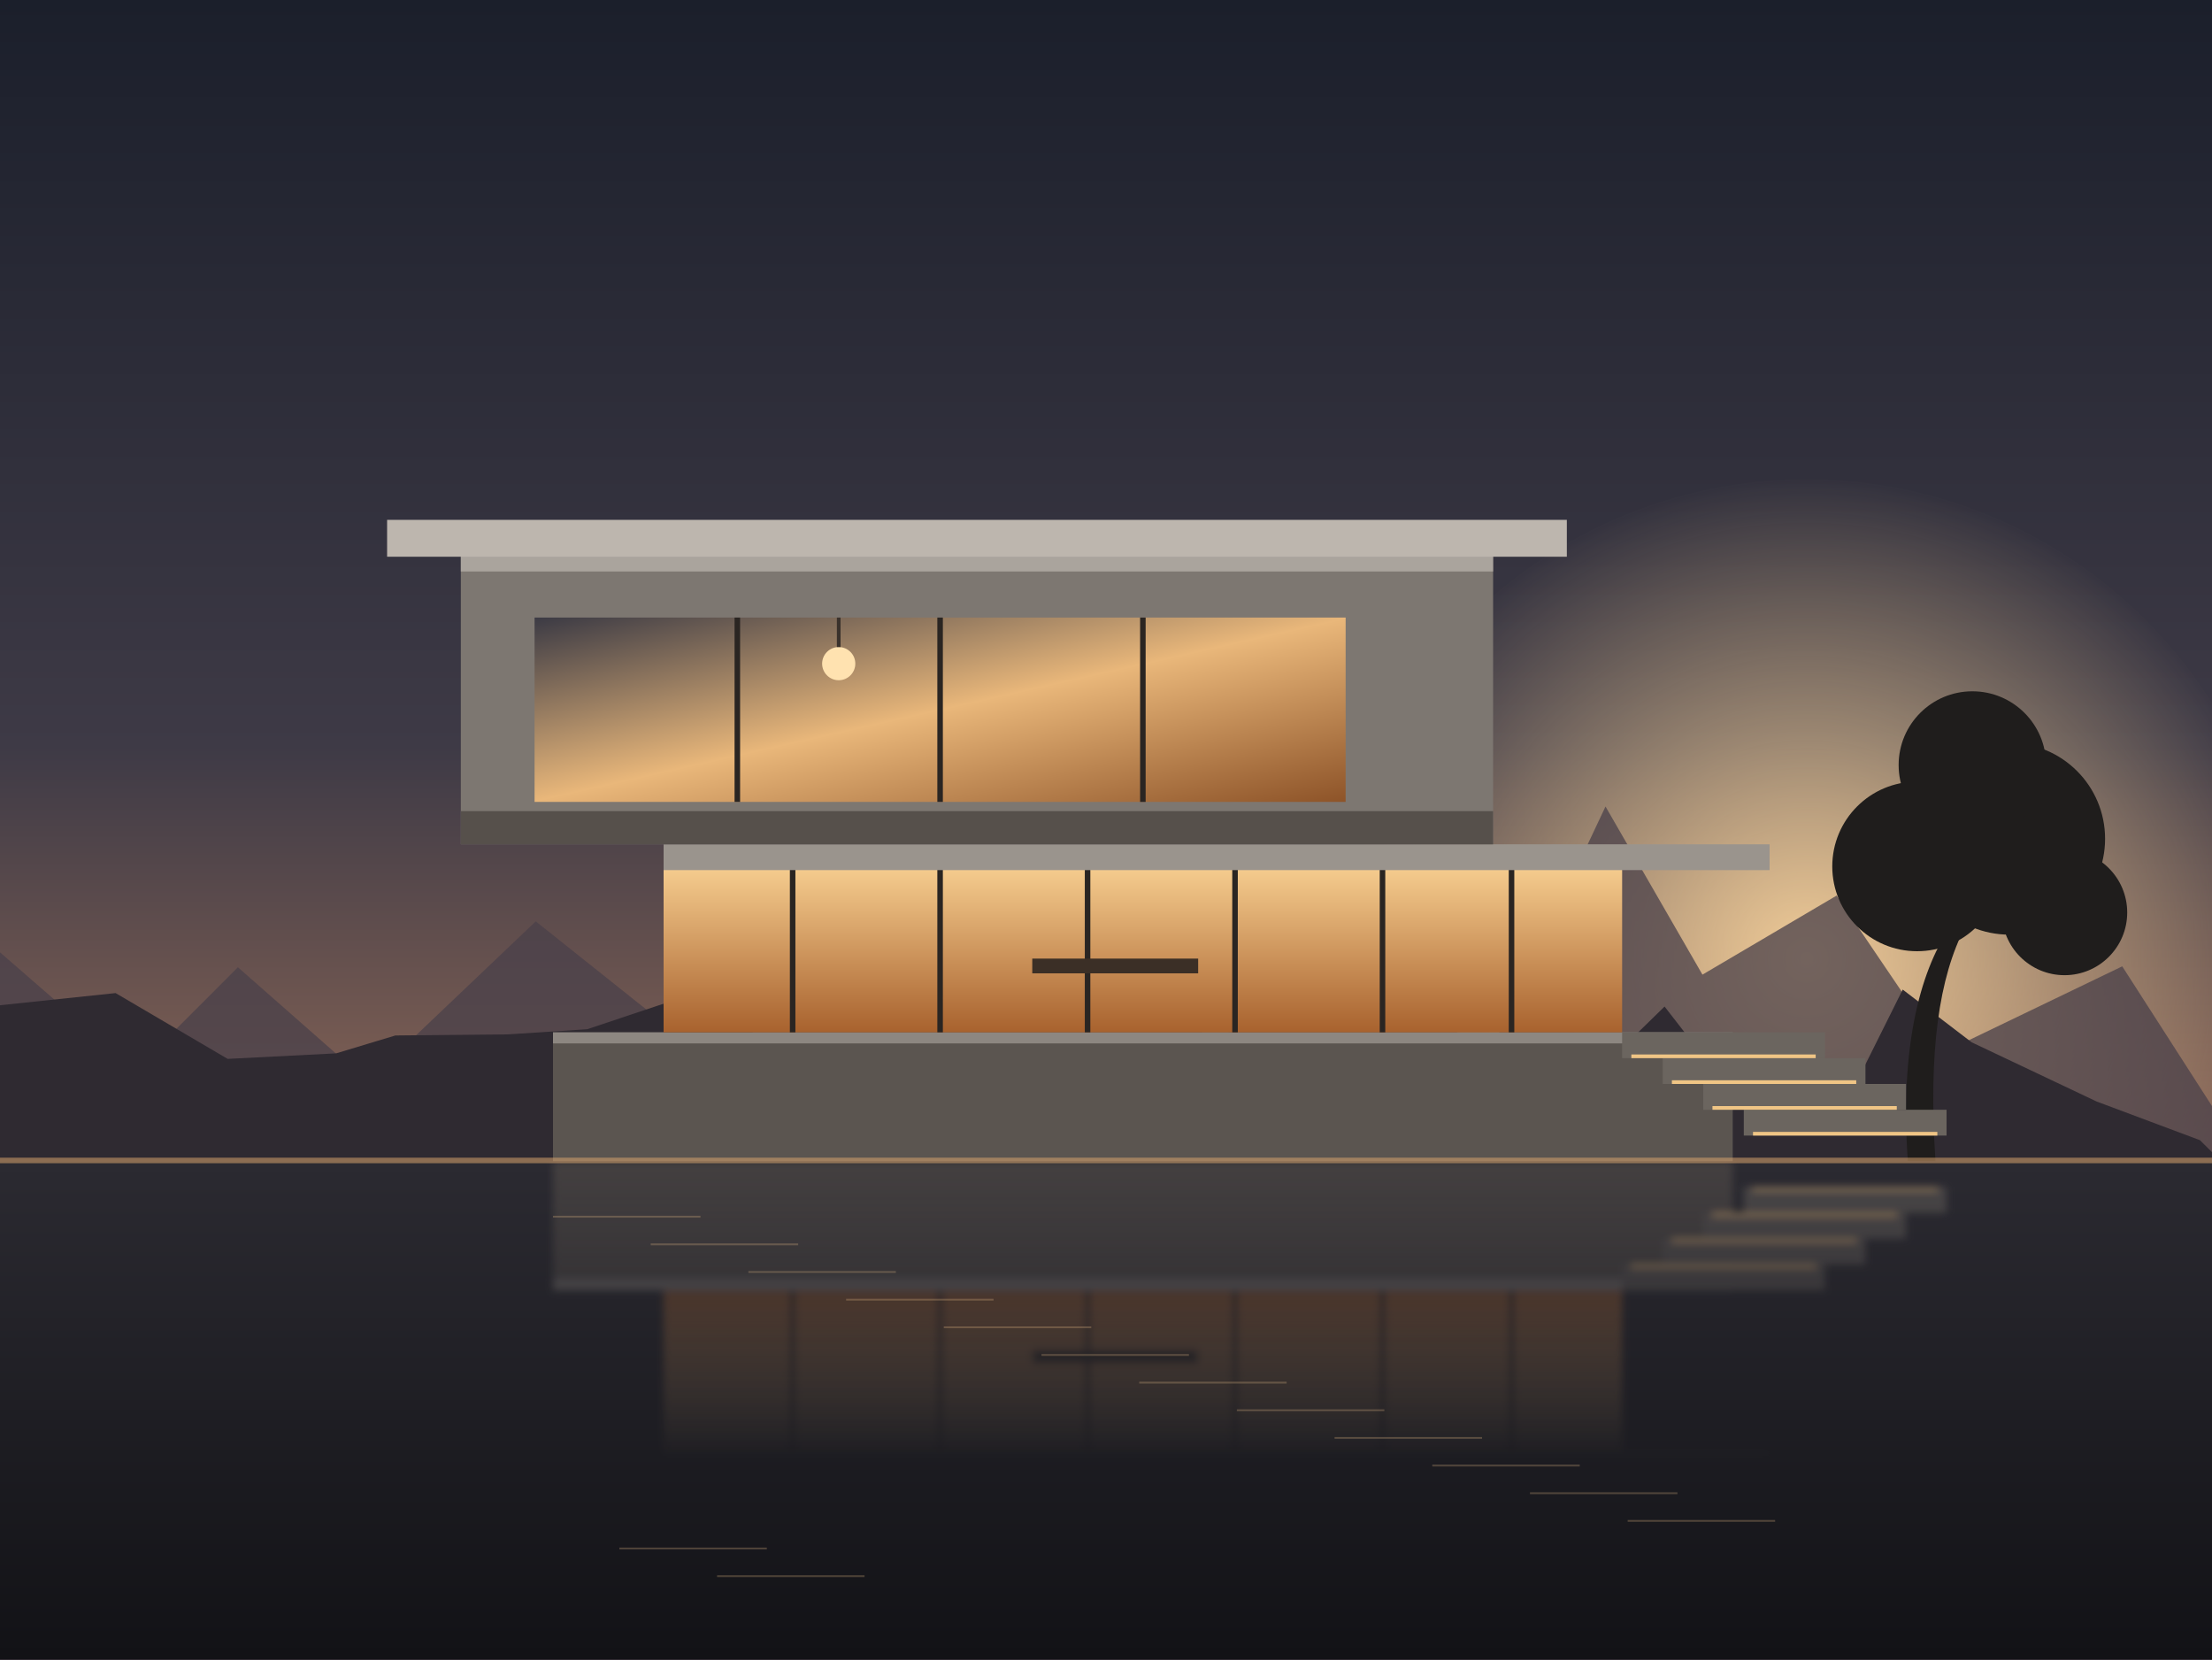
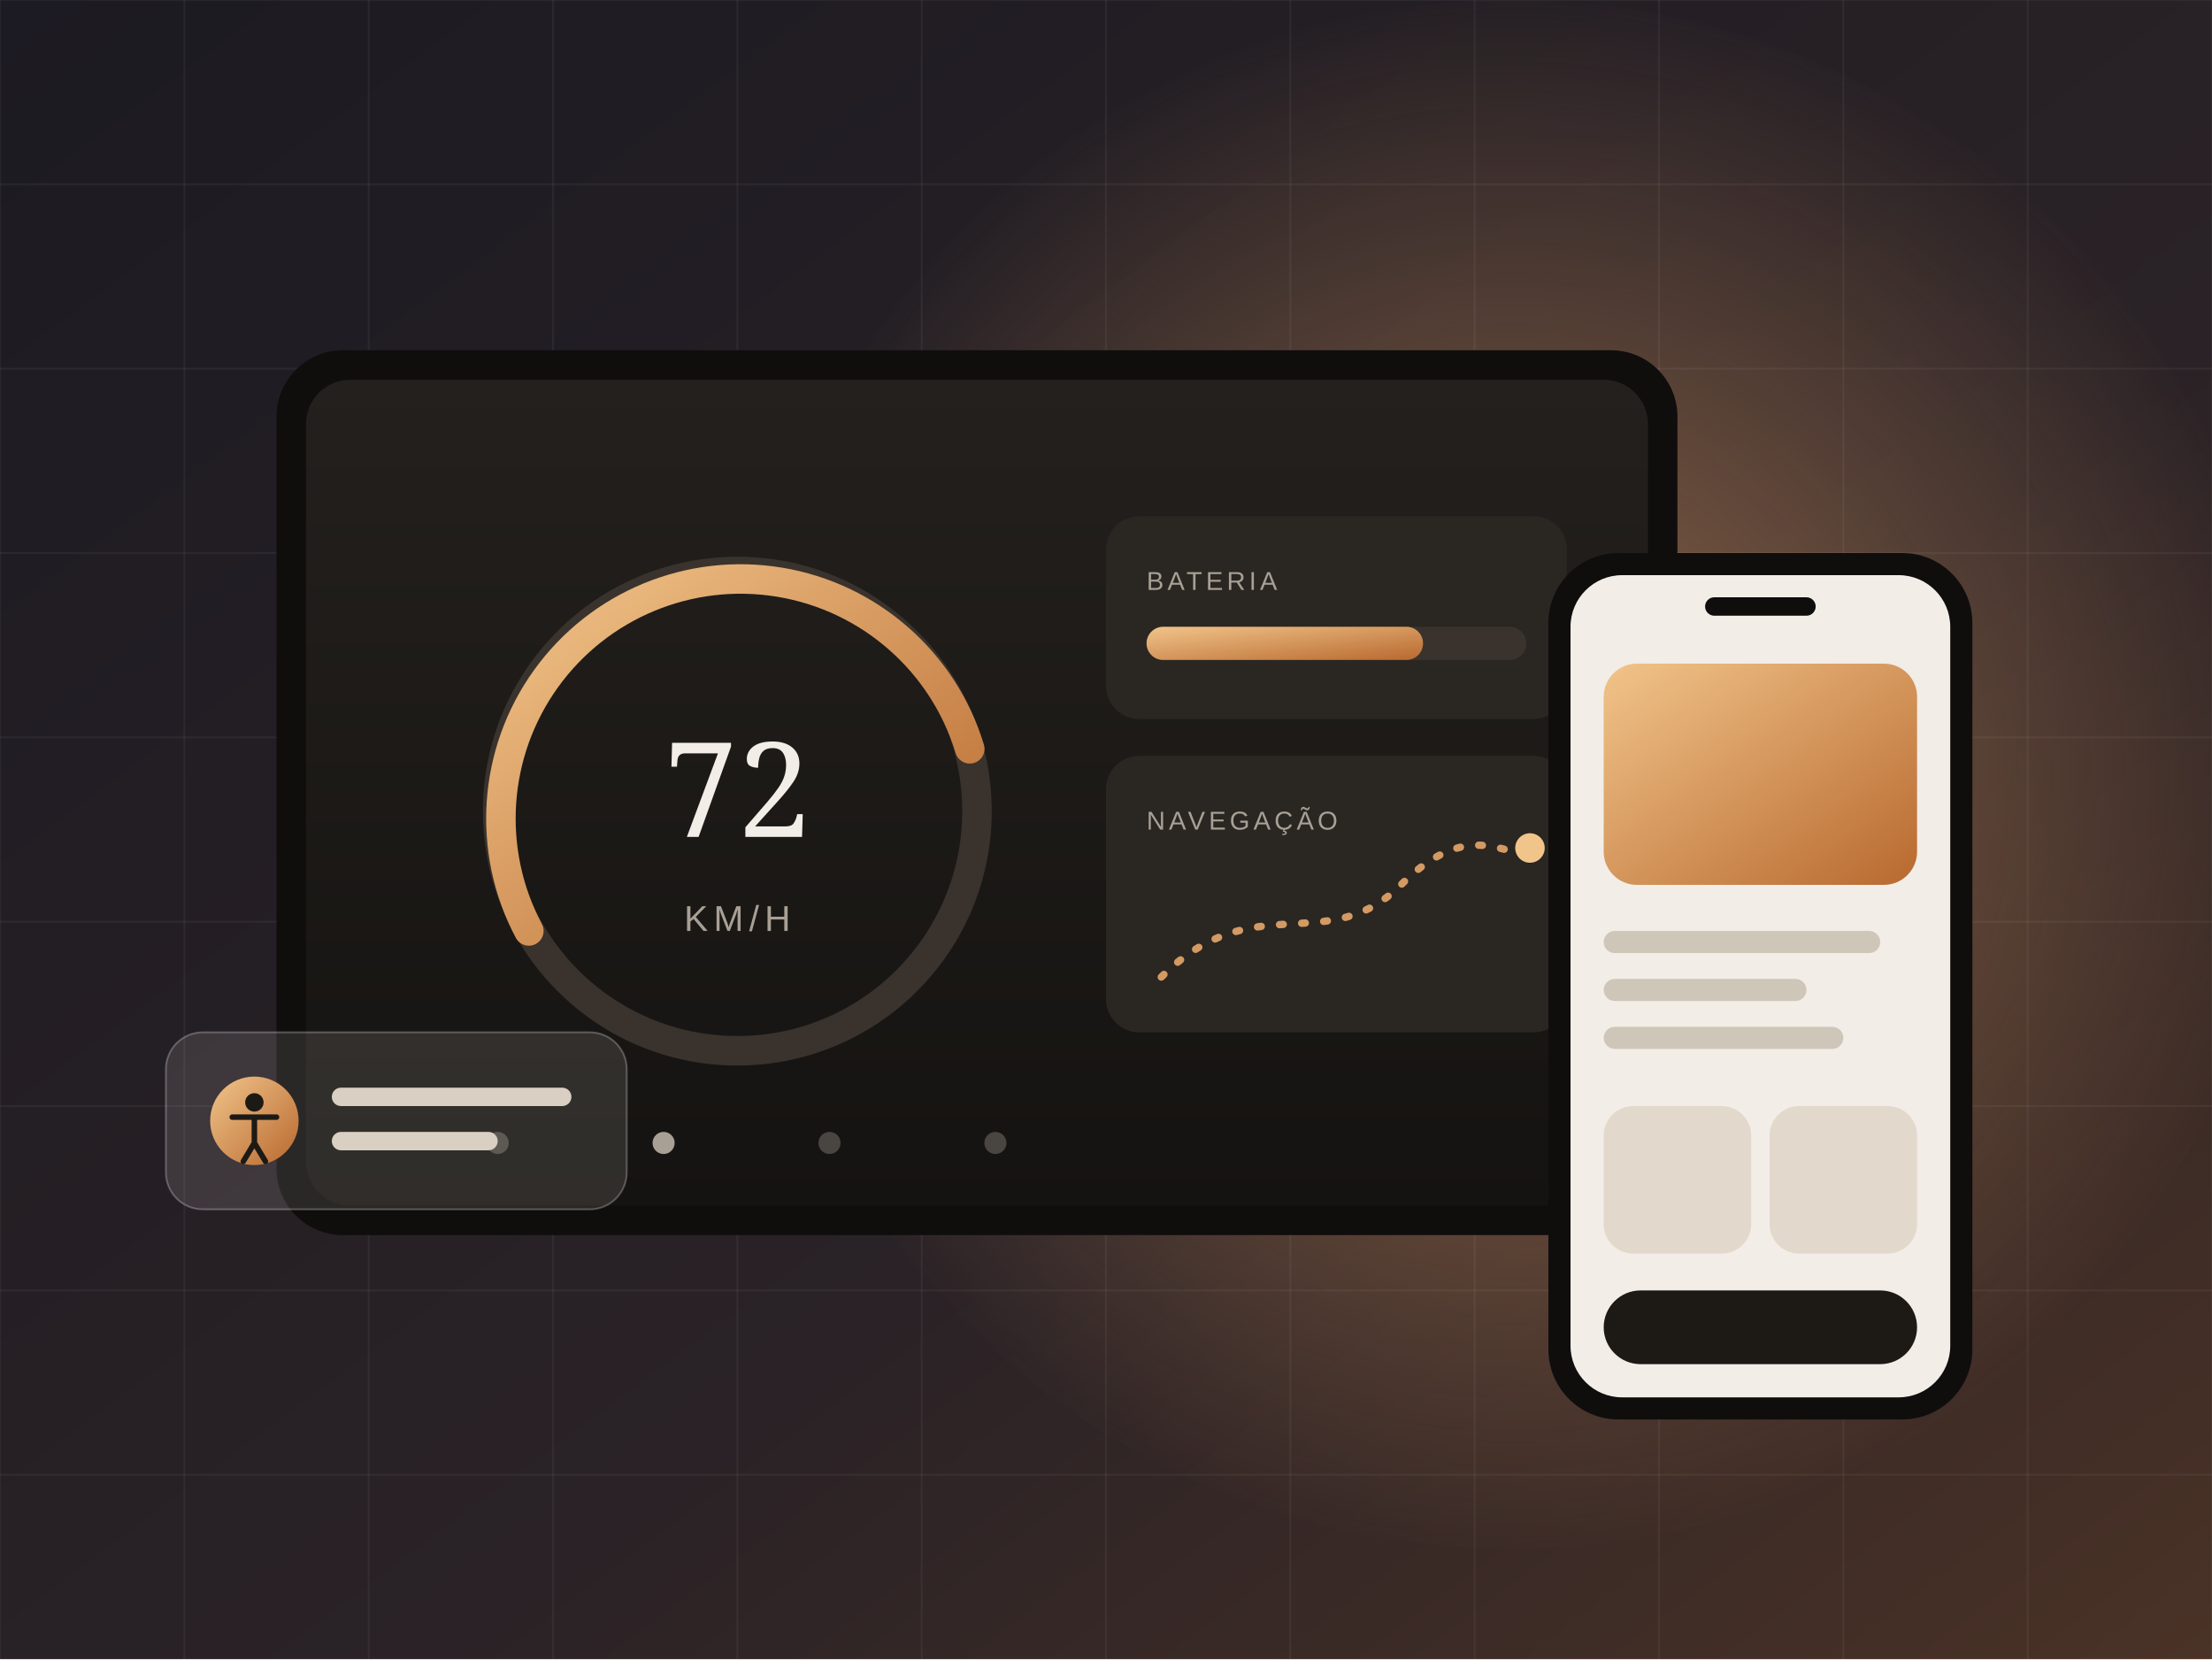
<svg xmlns="http://www.w3.org/2000/svg" viewBox="0 0 1200 900" width="1200" height="900">
  <defs>
-     <linearGradient id="sky" x1="0" y1="0" x2="0" y2="1">
-       <stop offset="0" stop-color="#1b1f2b" />
-       <stop offset=".45" stop-color="#3e3a46" />
-       <stop offset=".7" stop-color="#8a6656" />
-       <stop offset=".82" stop-color="#d49a68" />
+     <linearGradient id="warm" x1="0" y1="0" x2="1" y2="1">
+       <stop offset="0" stop-color="#f1c48a" />
+       <stop offset="1" stop-color="#b8692f" />
    </linearGradient>
-     <linearGradient id="glass" x1="0" y1="0" x2="0" y2="1">
-       <stop offset="0" stop-color="#f6cd8f" />
-       <stop offset="1" stop-color="#a8622e" />
+     <radialGradient id="halo" cx=".5" cy=".5" r=".5">
+       <stop offset="0" stop-color="#e3a066" stop-opacity=".55" />
+       <stop offset="1" stop-color="#e3a066" stop-opacity="0" />
+     </radialGradient>
+     <linearGradient id="screen" x1="0" y1="0" x2="0" y2="1">
+       <stop offset="0" stop-color="#23201d" />
+       <stop offset="1" stop-color="#151311" />
    </linearGradient>
-     <linearGradient id="glass2" x1="0" y1="0" x2="1" y2="1">
-       <stop offset="0" stop-color="#3b3a44" />
-       <stop offset=".5" stop-color="#e9b77a" />
-       <stop offset="1" stop-color="#8d5328" />
+     <linearGradient id="bg" x1="0" y1="0" x2="1" y2="1">
+       <stop offset="0" stop-color="#1c1a22" />
+       <stop offset=".6" stop-color="#2a2226" />
+       <stop offset="1" stop-color="#4a3226" />
    </linearGradient>
-     <linearGradient id="water" x1="0" y1="0" x2="0" y2="1">
-       <stop offset="0" stop-color="#2b2a31" />
-       <stop offset="1" stop-color="#121216" />
-     </linearGradient>
-     <linearGradient id="fade" x1="0" y1="0" x2="0" y2="1">
-       <stop offset="0" stop-color="#fff" stop-opacity=".5" />
-       <stop offset=".6" stop-color="#fff" stop-opacity="0" />
-     </linearGradient>
-     <mask id="refl">
-       <rect x="0" y="630" width="1200" height="270" fill="url(#fade)" />
-     </mask>
-     <radialGradient id="sun" cx=".5" cy=".5" r=".5">
-       <stop offset="0" stop-color="#ffd9a0" stop-opacity=".9" />
-       <stop offset="1" stop-color="#ffd9a0" stop-opacity="0" />
-     </radialGradient>
-     <filter id="blur">
-       <feGaussianBlur stdDeviation="2" />
-     </filter>
  </defs>
-   <rect width="1200" height="900" fill="url(#sky)" />
-   <circle cx="980" cy="520" r="260" fill="url(#sun)" />
-   <polygon points="0,600 0,516.6 73.404,580.4 129.067,524.7 199.424,586.6 290.641,499.8 355.647,551.6 441.398,488.2 487.686,515.2 542.85,485.8 593.697,504.7 662.984,570.0 707.788,440.3 804.101,579.5 870.978,437.5 923.57,528.7 996.387,485.8 1054.114,571.0 1151.308,524.2 1200,600 1200,1000 0,1000" fill="#4a4049" opacity=".75" />
-   <polygon points="0,625 0,545.3 62.705,538.7 123.499,574.4 182.341,571.4 214.497,561.7 275.73,561.1 318.592,558.3 386.496,535.6 452.243,608.6 487.642,566.1 550.924,610.3 598.592,596.9 648.381,564.7 680.003,575.8 740.332,586.0 799.697,614.1 865.956,582.2 903.021,546.0 940.478,594.3 1001.004,599.4 1032.212,536.8 1069.615,565.4 1137.371,597.5 1193.462,618.5 1200,625 1200,1025 0,1025" fill="#2f2a31" />
-   <g fill="#1f1d1c">
-     <path d="M1035 630 C1030 560 1045 520 1060 500 L1066 503 C1052 530 1046 570 1050 630Z" />
-     <circle cx="1040" cy="470" r="46" />
-     <circle cx="1090" cy="455" r="52" />
-     <circle cx="1070" cy="415" r="40" />
-     <circle cx="1120" cy="495" r="34" />
+   <rect width="1200" height="900" fill="url(#bg)" />
+   <circle cx="820" cy="420" r="420" fill="url(#halo)" />
+   <g stroke="#ffffff" stroke-opacity=".05">
+     <line x1="0" y1="0" x2="0" y2="900" />
+     <line x1="100" y1="0" x2="100" y2="900" />
+     <line x1="200" y1="0" x2="200" y2="900" />
+     <line x1="300" y1="0" x2="300" y2="900" />
+     <line x1="400" y1="0" x2="400" y2="900" />
+     <line x1="500" y1="0" x2="500" y2="900" />
+     <line x1="600" y1="0" x2="600" y2="900" />
+     <line x1="700" y1="0" x2="700" y2="900" />
+     <line x1="800" y1="0" x2="800" y2="900" />
+     <line x1="900" y1="0" x2="900" y2="900" />
+     <line x1="1000" y1="0" x2="1000" y2="900" />
+     <line x1="1100" y1="0" x2="1100" y2="900" />
+     <line x1="1200" y1="0" x2="1200" y2="900" />
+     <line x1="0" y1="0" x2="1200" y2="0" />
+     <line x1="0" y1="100" x2="1200" y2="100" />
+     <line x1="0" y1="200" x2="1200" y2="200" />
+     <line x1="0" y1="300" x2="1200" y2="300" />
+     <line x1="0" y1="400" x2="1200" y2="400" />
+     <line x1="0" y1="500" x2="1200" y2="500" />
+     <line x1="0" y1="600" x2="1200" y2="600" />
+     <line x1="0" y1="700" x2="1200" y2="700" />
+     <line x1="0" y1="800" x2="1200" y2="800" />
+     <line x1="0" y1="900" x2="1200" y2="900" />
  </g>
-   <g transform="translate(0 0)">
-     <rect x="300" y="560" width="640" height="70" fill="#5b5550" />
-     <rect x="300" y="560" width="640" height="6" fill="#8d8781" />
-     <rect x="360" y="470" width="520" height="90" fill="url(#glass)" />
-     <g stroke="#2a2522" stroke-width="3">
-       <line x1="430" y1="470" x2="430" y2="560" />
-       <line x1="510" y1="470" x2="510" y2="560" />
-       <line x1="590" y1="470" x2="590" y2="560" />
-       <line x1="670" y1="470" x2="670" y2="560" />
-       <line x1="750" y1="470" x2="750" y2="560" />
-       <line x1="820" y1="470" x2="820" y2="560" />
+   <g transform="translate(150 190)">
+     <rect width="760" height="480" rx="36" fill="#0f0e0d" />
+     <rect x="16" y="16" width="728" height="448" rx="24" fill="url(#screen)" />
+     <circle cx="250" cy="250" r="130" fill="none" stroke="#3a332d" stroke-width="16" />
+     <path d="M136.9 315 A130 130 0 1 1 376.1 216.2" fill="none" stroke="url(#warm)" stroke-width="16" stroke-linecap="round" />
+     <text x="250" y="264" text-anchor="middle" font-family="Georgia,serif" font-size="71.5" fill="#f2ede6">72</text>
+     <text x="250" y="315" text-anchor="middle" font-family="Arial,sans-serif" font-size="19.5" letter-spacing="3" fill="#a8a095">KM/H</text>
+     <g transform="translate(450 90)">
+       <rect width="250" height="110" rx="18" fill="#2a2622" />
+       <text x="22" y="40" font-family="Arial,sans-serif" font-size="14" letter-spacing="2" fill="#a8a095">BATERIA</text>
+       <rect x="22" y="60" width="206" height="18" rx="9" fill="#3a332d" />
+       <rect x="22" y="60" width="150" height="18" rx="9" fill="url(#warm)" />
+       <rect y="130" width="250" height="150" rx="18" fill="#2a2622" />
+       <text x="22" y="170" font-family="Arial,sans-serif" font-size="14" letter-spacing="2" fill="#a8a095">NAVEGAÇÃO</text>
+       <path d="M30 250 C80 200 120 240 160 200 S220 190 230 180" fill="none" stroke="#d39a63" stroke-width="4" stroke-linecap="round" stroke-dasharray="2 10" />
+       <circle cx="230" cy="180" r="8" fill="#f1c48a" />
    </g>
-     <rect x="360" y="458" width="600" height="14" fill="#9a948d" />
-     <rect x="250" y="300" width="560" height="158" fill="#7d7771" />
-     <rect x="250" y="300" width="560" height="10" fill="#aaa49d" />
-     <rect x="250" y="440" width="560" height="18" fill="#56504b" />
-     <rect x="290" y="335" width="440" height="100" fill="url(#glass2)" />
-     <g stroke="#2a2522" stroke-width="3">
-       <line x1="400" y1="335" x2="400" y2="435" />
-       <line x1="510" y1="335" x2="510" y2="435" />
-       <line x1="620" y1="335" x2="620" y2="435" />
-     </g>
-     <rect x="210" y="282" width="640" height="20" fill="#bdb6ae" />
-     <circle cx="455" cy="360" r="9" fill="#ffe2b0" />
-     <line x1="455" y1="335" x2="455" y2="351" stroke="#3a322c" stroke-width="2" />
-     <rect x="560" y="520" width="90" height="8" fill="#3b2f26" />
-     <g fill="#6b655f">
-       <rect x="880" y="560" width="110" height="14" />
-       <rect x="902" y="574" width="110" height="14" />
-       <rect x="924" y="588" width="110" height="14" />
-       <rect x="946" y="602" width="110" height="14" />
-     </g>
-     <g fill="#ffcf8a" opacity=".9">
-       <rect x="885" y="572" width="100" height="2" />
-       <rect x="907" y="586" width="100" height="2" />
-       <rect x="929" y="600" width="100" height="2" />
-       <rect x="951" y="614" width="100" height="2" />
+     <g fill="#a8a095">
+       <circle cx="120" cy="430" r="6" opacity="0.35" />
+       <circle cx="210" cy="430" r="6" opacity="1" />
+       <circle cx="300" cy="430" r="6" opacity="0.35" />
+       <circle cx="390" cy="430" r="6" opacity="0.35" />
    </g>
  </g>
-   <rect x="0" y="630" width="1200" height="270" fill="url(#water)" />
-   <g mask="url(#refl)" filter="url(#blur)">
-     <g transform="translate(0 1260) scale(1 -1)">
-       <g transform="translate(0 0)">
-         <rect x="300" y="560" width="640" height="70" fill="#5b5550" />
-         <rect x="300" y="560" width="640" height="6" fill="#8d8781" />
-         <rect x="360" y="470" width="520" height="90" fill="url(#glass)" />
-         <g stroke="#2a2522" stroke-width="3">
-           <line x1="430" y1="470" x2="430" y2="560" />
-           <line x1="510" y1="470" x2="510" y2="560" />
-           <line x1="590" y1="470" x2="590" y2="560" />
-           <line x1="670" y1="470" x2="670" y2="560" />
-           <line x1="750" y1="470" x2="750" y2="560" />
-           <line x1="820" y1="470" x2="820" y2="560" />
-         </g>
-         <rect x="360" y="458" width="600" height="14" fill="#9a948d" />
-         <rect x="250" y="300" width="560" height="158" fill="#7d7771" />
-         <rect x="250" y="300" width="560" height="10" fill="#aaa49d" />
-         <rect x="250" y="440" width="560" height="18" fill="#56504b" />
-         <rect x="290" y="335" width="440" height="100" fill="url(#glass2)" />
-         <g stroke="#2a2522" stroke-width="3">
-           <line x1="400" y1="335" x2="400" y2="435" />
-           <line x1="510" y1="335" x2="510" y2="435" />
-           <line x1="620" y1="335" x2="620" y2="435" />
-         </g>
-         <rect x="210" y="282" width="640" height="20" fill="#bdb6ae" />
-         <circle cx="455" cy="360" r="9" fill="#ffe2b0" />
-         <line x1="455" y1="335" x2="455" y2="351" stroke="#3a322c" stroke-width="2" />
-         <rect x="560" y="520" width="90" height="8" fill="#3b2f26" />
-         <g fill="#6b655f">
-           <rect x="880" y="560" width="110" height="14" />
-           <rect x="902" y="574" width="110" height="14" />
-           <rect x="924" y="588" width="110" height="14" />
-           <rect x="946" y="602" width="110" height="14" />
-         </g>
-         <g fill="#ffcf8a" opacity=".9">
-           <rect x="885" y="572" width="100" height="2" />
-           <rect x="907" y="586" width="100" height="2" />
-           <rect x="929" y="600" width="100" height="2" />
-           <rect x="951" y="614" width="100" height="2" />
-         </g>
-       </g>
-     </g>
+   <g transform="translate(840 300)">
+     <rect width="230" height="470" rx="38" fill="#0f0e0d" />
+     <rect x="12" y="12" width="206" height="446" rx="28" fill="#f2ede6" />
+     <rect x="85" y="24" width="60" height="10" rx="5" fill="#0f0e0d" />
+     <rect x="30" y="60" width="170" height="120" rx="18" fill="url(#warm)" />
+     <rect x="30" y="205" width="150" height="12" rx="6" fill="#cfc6ba" />
+     <rect x="30" y="231" width="110" height="12" rx="6" fill="#cfc6ba" />
+     <rect x="30" y="257" width="130" height="12" rx="6" fill="#cfc6ba" />
+     <rect x="30" y="300" width="80" height="80" rx="16" fill="#e2d8cc" />
+     <rect x="120" y="300" width="80" height="80" rx="16" fill="#e2d8cc" />
+     <rect x="30" y="400" width="170" height="40" rx="20" fill="#1d1a16" />
  </g>
-   <rect x="0" y="628" width="1200" height="3" fill="#d9a46d" opacity=".55" />
-   <g stroke="#f0c48c" stroke-opacity=".25">
-     <line x1="300" y1="660" x2="380" y2="660" />
-     <line x1="353" y1="675" x2="433" y2="675" />
-     <line x1="406" y1="690" x2="486" y2="690" />
-     <line x1="459" y1="705" x2="539" y2="705" />
-     <line x1="512" y1="720" x2="592" y2="720" />
-     <line x1="565" y1="735" x2="645" y2="735" />
-     <line x1="618" y1="750" x2="698" y2="750" />
-     <line x1="671" y1="765" x2="751" y2="765" />
-     <line x1="724" y1="780" x2="804" y2="780" />
-     <line x1="777" y1="795" x2="857" y2="795" />
-     <line x1="830" y1="810" x2="910" y2="810" />
-     <line x1="883" y1="825" x2="963" y2="825" />
-     <line x1="336" y1="840" x2="416" y2="840" />
-     <line x1="389" y1="855" x2="469" y2="855" />
+   <g transform="translate(90 560)">
+     <rect width="250" height="96" rx="20" fill="#f2ede6" fill-opacity=".12" stroke="#ffffff" stroke-opacity=".25" />
+     <circle cx="48" cy="48" r="24" fill="url(#warm)" />
+     <circle cx="48" cy="38" r="5" fill="#1d1a16" />
+     <path d="M36 46 H60 M48 46 V60 M48 60 L42 70 M48 60 L54 70" stroke="#1d1a16" stroke-width="3" stroke-linecap="round" fill="none" />
+     <rect x="90" y="30" width="130" height="10" rx="5" fill="#d9cfc2" />
+     <rect x="90" y="54" width="90" height="10" rx="5" fill="#d9cfc2" />
  </g>
</svg>
